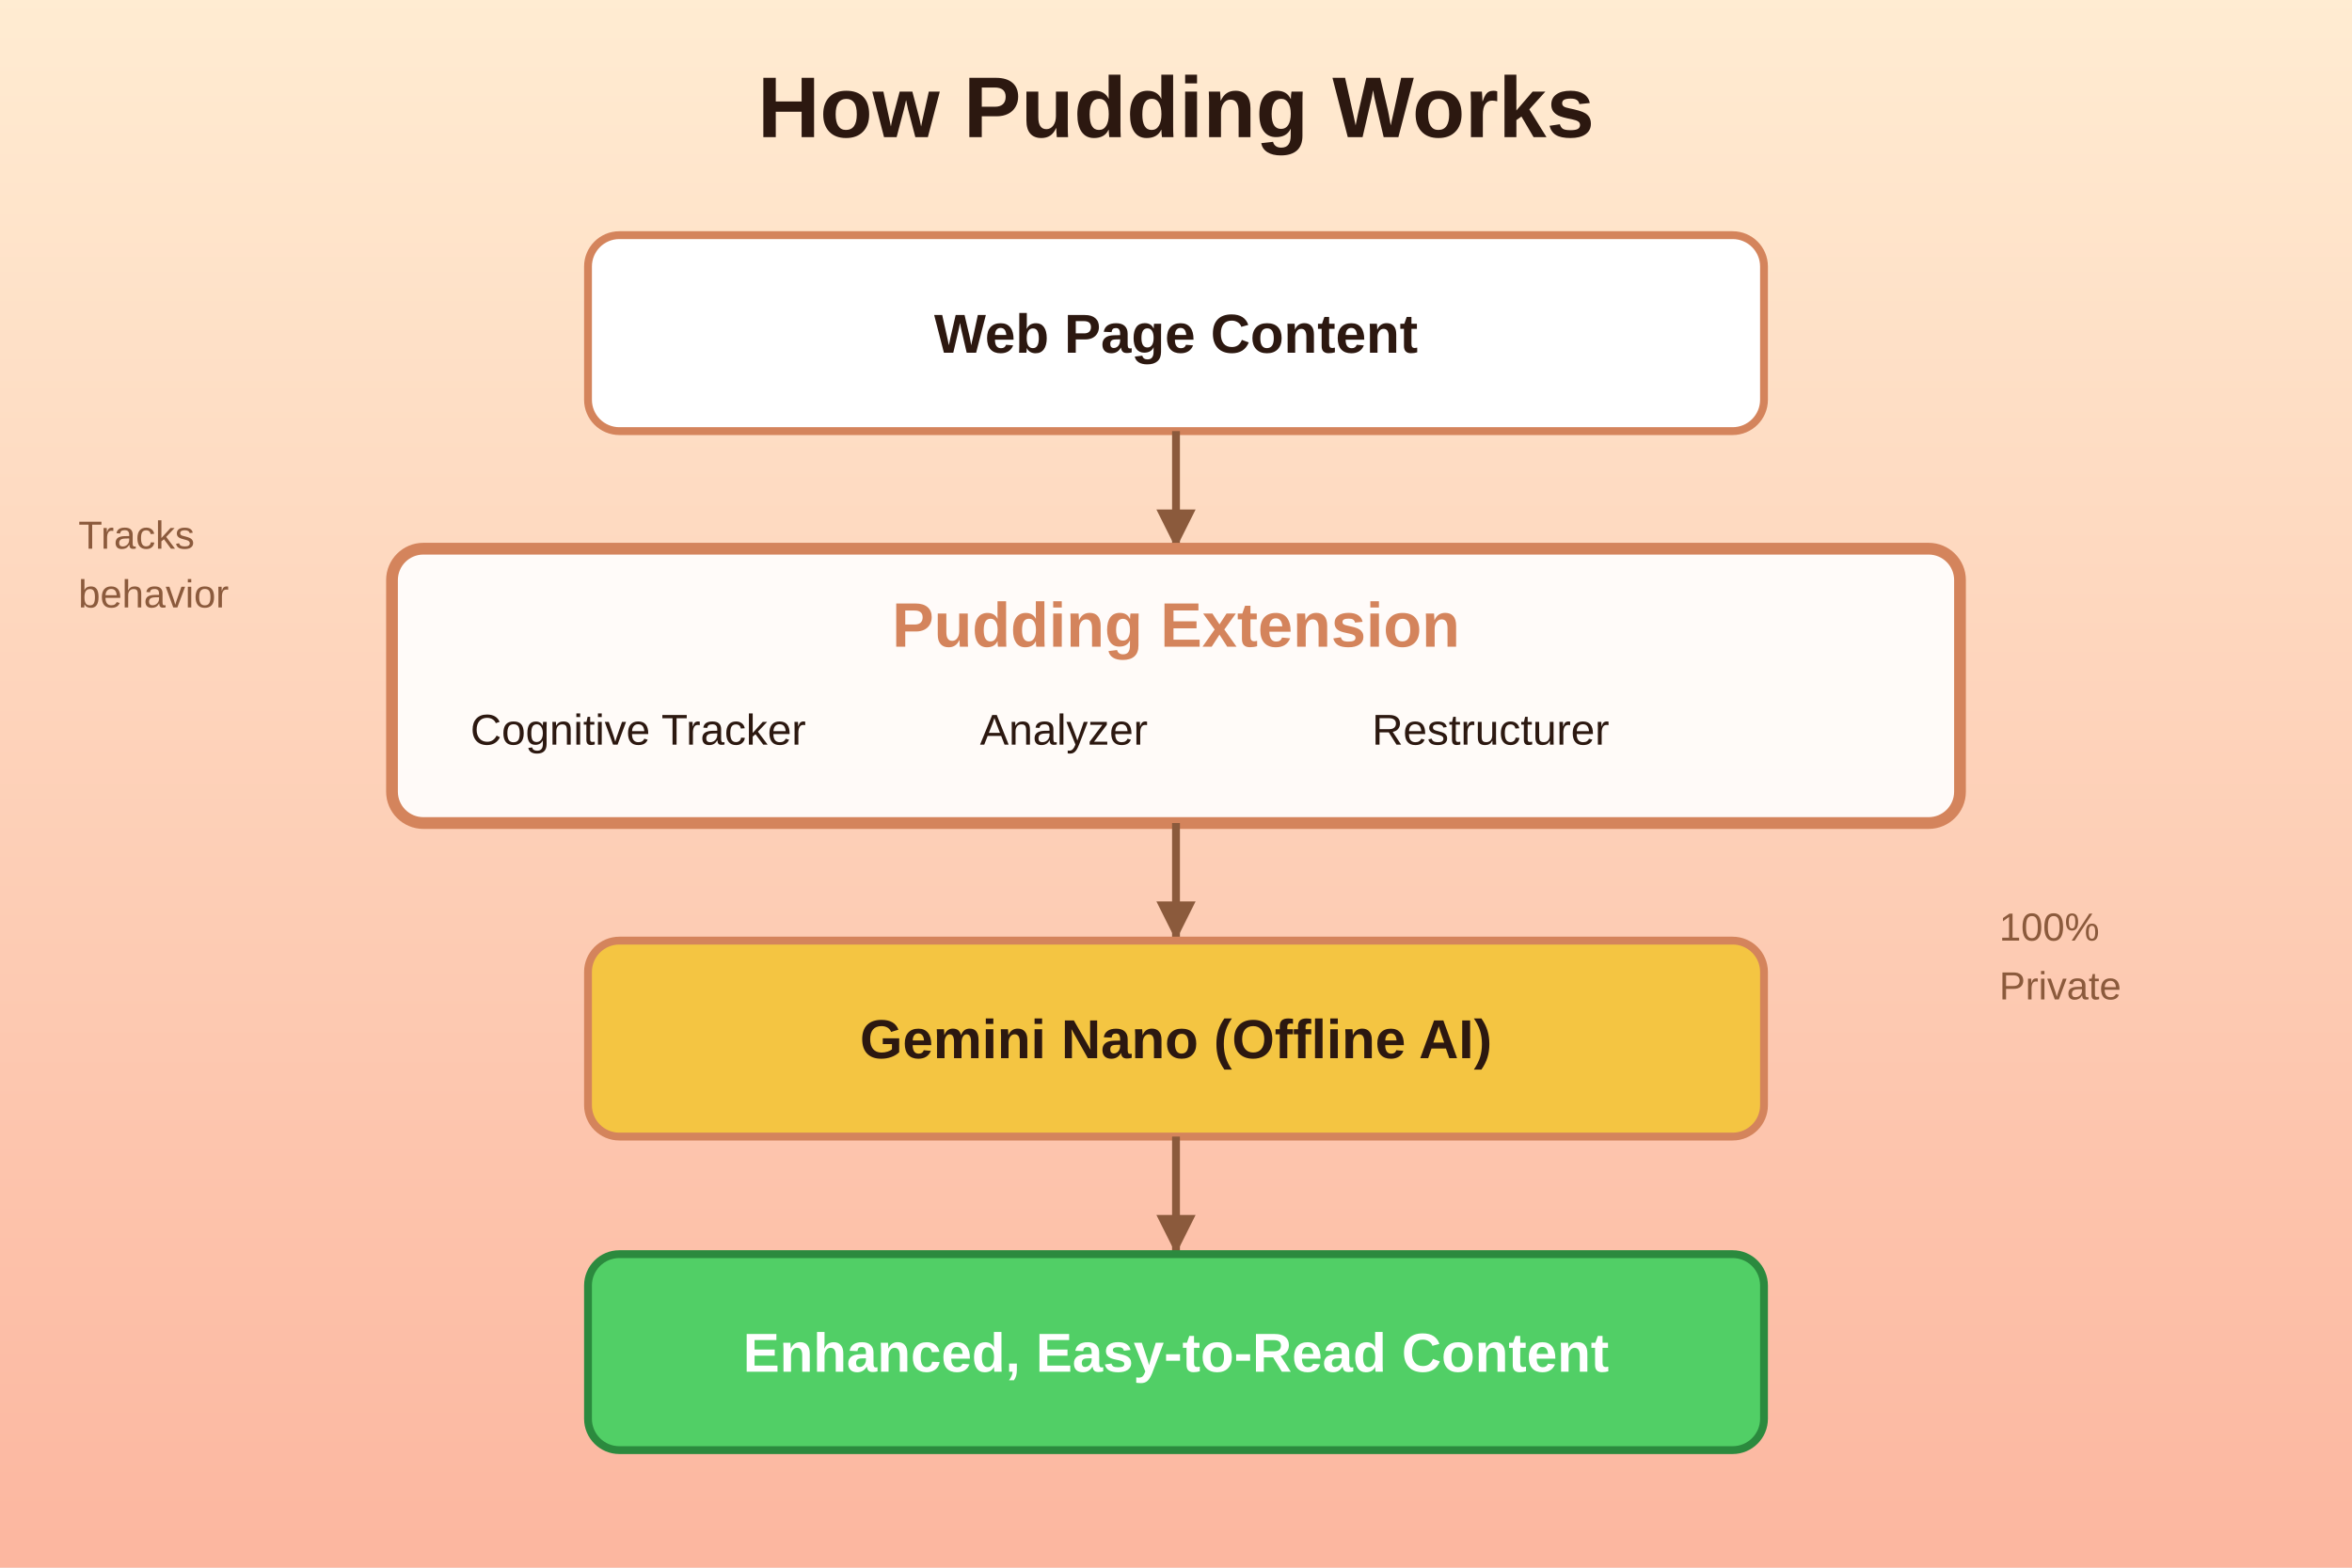
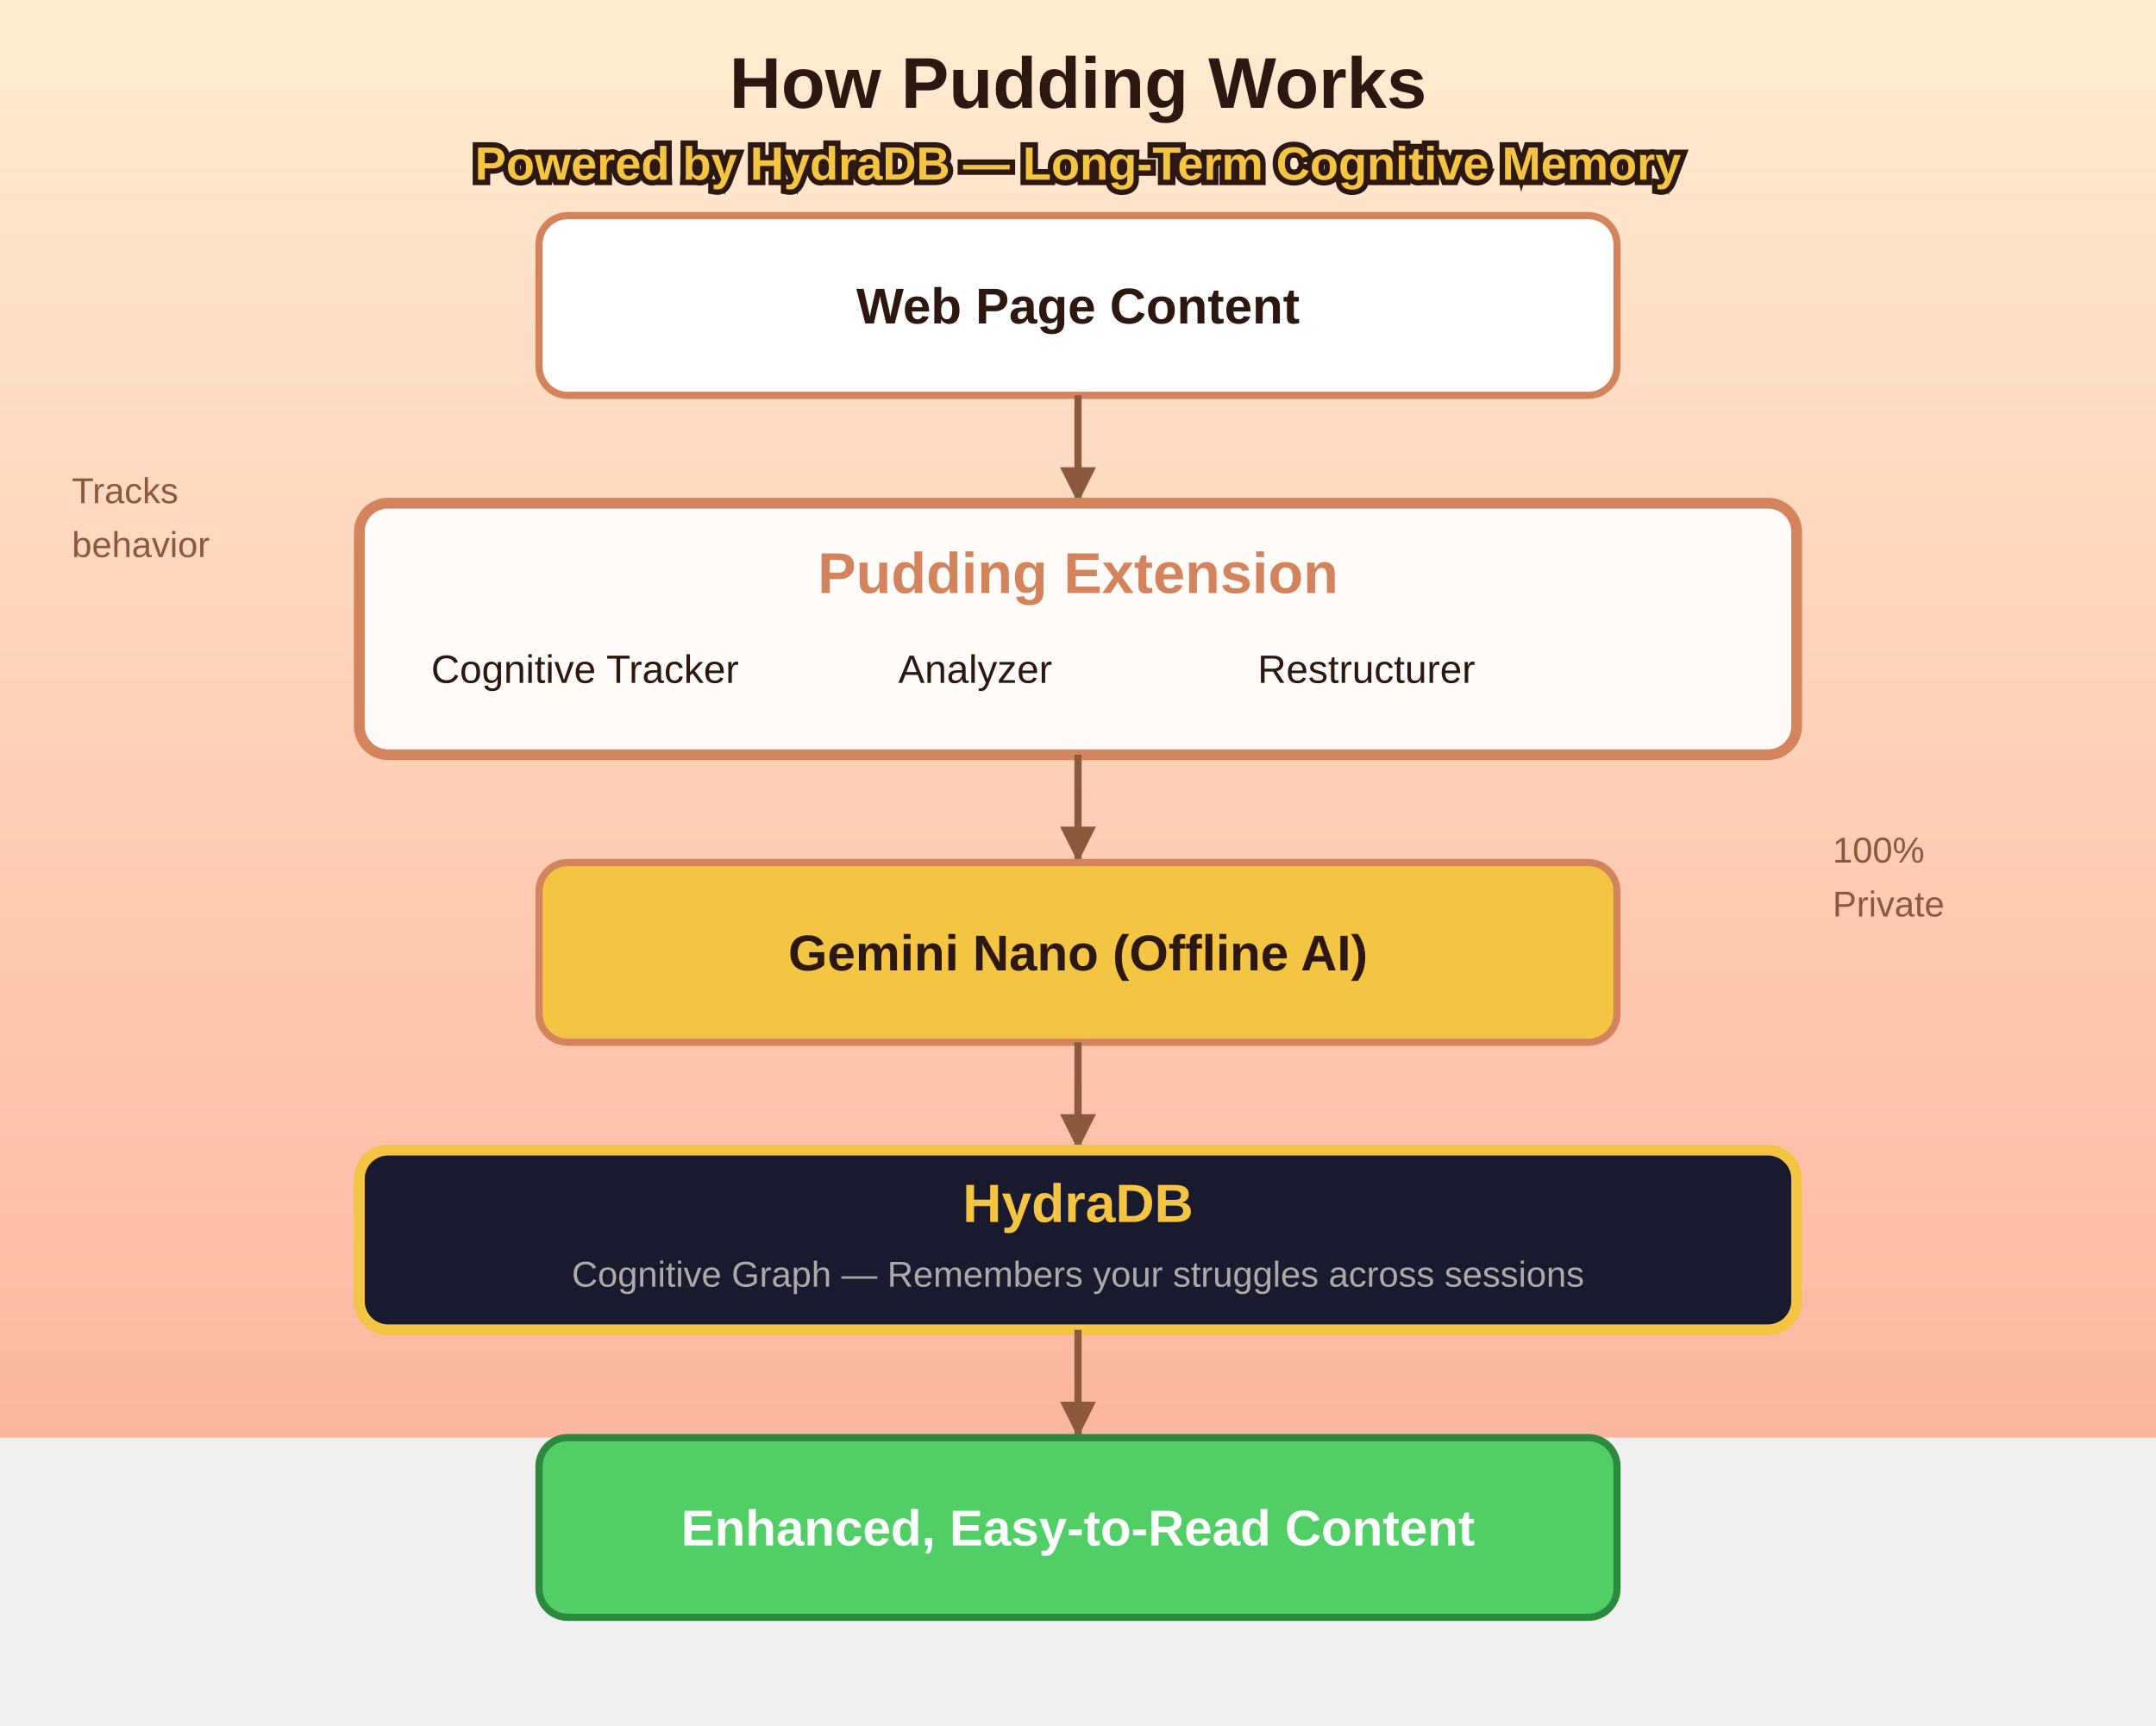
- <svg xmlns="http://www.w3.org/2000/svg" width="600" height="400">
+ <svg xmlns="http://www.w3.org/2000/svg" width="600" height="480">
  <defs>
    <linearGradient id="archBg" x1="0%" y1="0%" x2="0%" y2="100%">
      <stop offset="0%" style="stop-color:#ffecd2;stop-opacity:1" />
      <stop offset="100%" style="stop-color:#fcb69f;stop-opacity:1" />
    </linearGradient>
  </defs>
  <rect width="600" height="400" fill="url(#archBg)" />
-   <text x="300" y="35" font-family="Arial, sans-serif" font-size="22" font-weight="bold" fill="#2c1810" text-anchor="middle">
+   <text x="300" y="30" font-family="Arial, sans-serif" font-size="20" font-weight="bold" fill="#2c1810" text-anchor="middle">
    How Pudding Works
+   </text>
+   <text x="300" y="50" font-family="Arial, sans-serif" font-size="13" font-weight="bold" fill="#F4C542" text-anchor="middle" style="paint-order:stroke" stroke="#2c1810" stroke-width="3">
+     Powered by HydraDB — Long-Term Cognitive Memory
  </text>
  <rect x="150" y="60" width="300" height="50" rx="8" fill="#fff" stroke="#d4845c" stroke-width="2" />
  <text x="300" y="90" font-family="Arial, sans-serif" font-size="14" font-weight="600" fill="#2c1810" text-anchor="middle">
    Web Page Content
  </text>
  <path d="M 300 110 L 300 140" stroke="#8b5a3c" stroke-width="2" fill="none" />
  <polygon points="300,140 295,130 305,130" fill="#8b5a3c" />
  <rect x="100" y="140" width="400" height="70" rx="8" fill="rgba(255,255,255,0.9)" stroke="#d4845c" stroke-width="3" />
  <text x="300" y="165" font-family="Arial, sans-serif" font-size="16" font-weight="bold" fill="#d4845c" text-anchor="middle">
    Pudding Extension
  </text>
  <text x="120" y="190" font-family="Arial, sans-serif" font-size="11" fill="#2c1810">
    Cognitive Tracker
  </text>
  <text x="250" y="190" font-family="Arial, sans-serif" font-size="11" fill="#2c1810">
    Analyzer
  </text>
  <text x="350" y="190" font-family="Arial, sans-serif" font-size="11" fill="#2c1810">
    Restructurer
  </text>
  <path d="M 300 210 L 300 240" stroke="#8b5a3c" stroke-width="2" fill="none" />
  <polygon points="300,240 295,230 305,230" fill="#8b5a3c" />
  <rect x="150" y="240" width="300" height="50" rx="8" fill="#F4C542" stroke="#d4845c" stroke-width="2" />
  <text x="300" y="270" font-family="Arial, sans-serif" font-size="14" font-weight="600" fill="#2c1810" text-anchor="middle">
    Gemini Nano (Offline AI)
  </text>
  <path d="M 300 290 L 300 320" stroke="#8b5a3c" stroke-width="2" fill="none" />
  <polygon points="300,320 295,310 305,310" fill="#8b5a3c" />
-   <rect x="150" y="320" width="300" height="50" rx="8" fill="#51cf66" stroke="#2b8a3e" stroke-width="2" />
-   <text x="300" y="350" font-family="Arial, sans-serif" font-size="14" font-weight="600" fill="#fff" text-anchor="middle">
+   <rect x="100" y="320" width="400" height="50" rx="8" fill="#1a1a2e" stroke="#F4C542" stroke-width="3" />
+   <text x="300" y="340" font-family="Arial, sans-serif" font-size="15" font-weight="bold" fill="#F4C542" text-anchor="middle">
+     HydraDB
+   </text>
+   <text x="300" y="358" font-family="Arial, sans-serif" font-size="10" fill="#aaa" text-anchor="middle">
+     Cognitive Graph — Remembers your struggles across sessions
+   </text>
+   <path d="M 300 370 L 300 400" stroke="#8b5a3c" stroke-width="2" fill="none" />
+   <polygon points="300,400 295,390 305,390" fill="#8b5a3c" />
+   <rect x="150" y="400" width="300" height="50" rx="8" fill="#51cf66" stroke="#2b8a3e" stroke-width="2" />
+   <text x="300" y="430" font-family="Arial, sans-serif" font-size="14" font-weight="600" fill="#fff" text-anchor="middle">
    Enhanced, Easy-to-Read Content
  </text>
  <g transform="translate(20, 140)">
    <text x="0" y="0" font-family="Arial, sans-serif" font-size="10" fill="#8b5a3c">
      Tracks
    </text>
    <text x="0" y="15" font-family="Arial, sans-serif" font-size="10" fill="#8b5a3c">
      behavior
    </text>
  </g>
  <g transform="translate(510, 240)">
    <text x="0" y="0" font-family="Arial, sans-serif" font-size="10" fill="#8b5a3c">
      100%
    </text>
    <text x="0" y="15" font-family="Arial, sans-serif" font-size="10" fill="#8b5a3c">
      Private
    </text>
  </g>
</svg>
